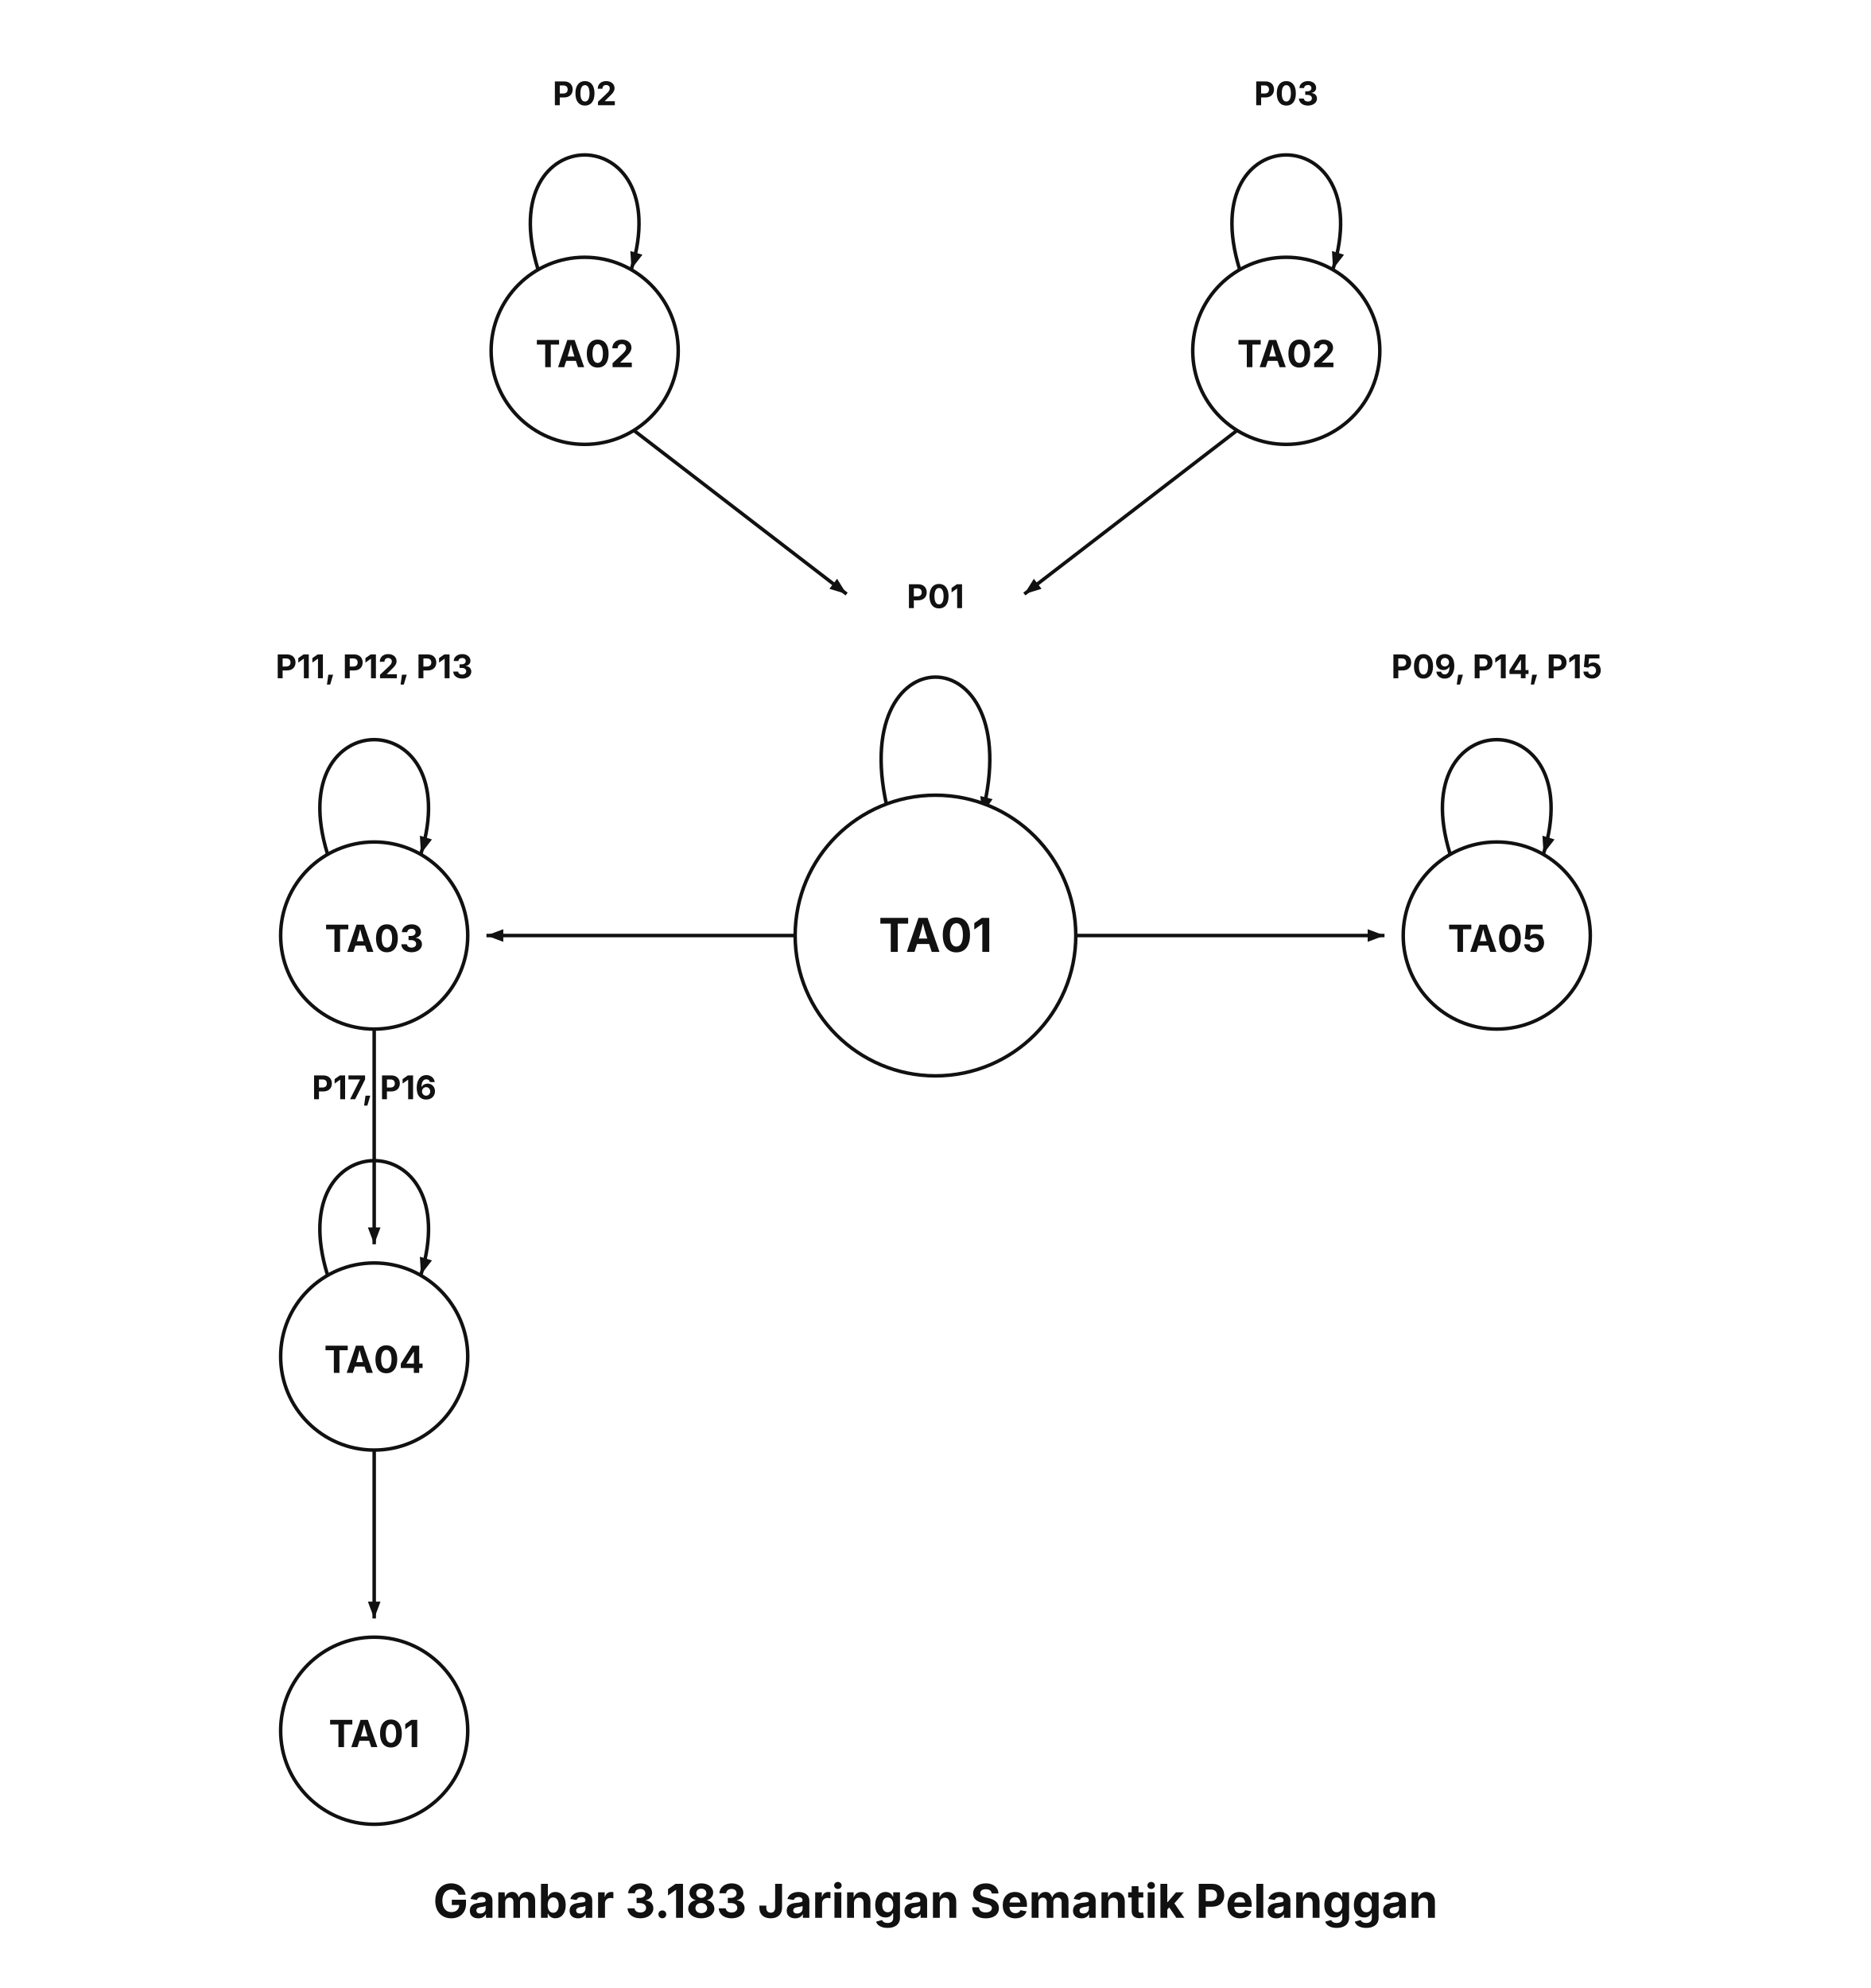
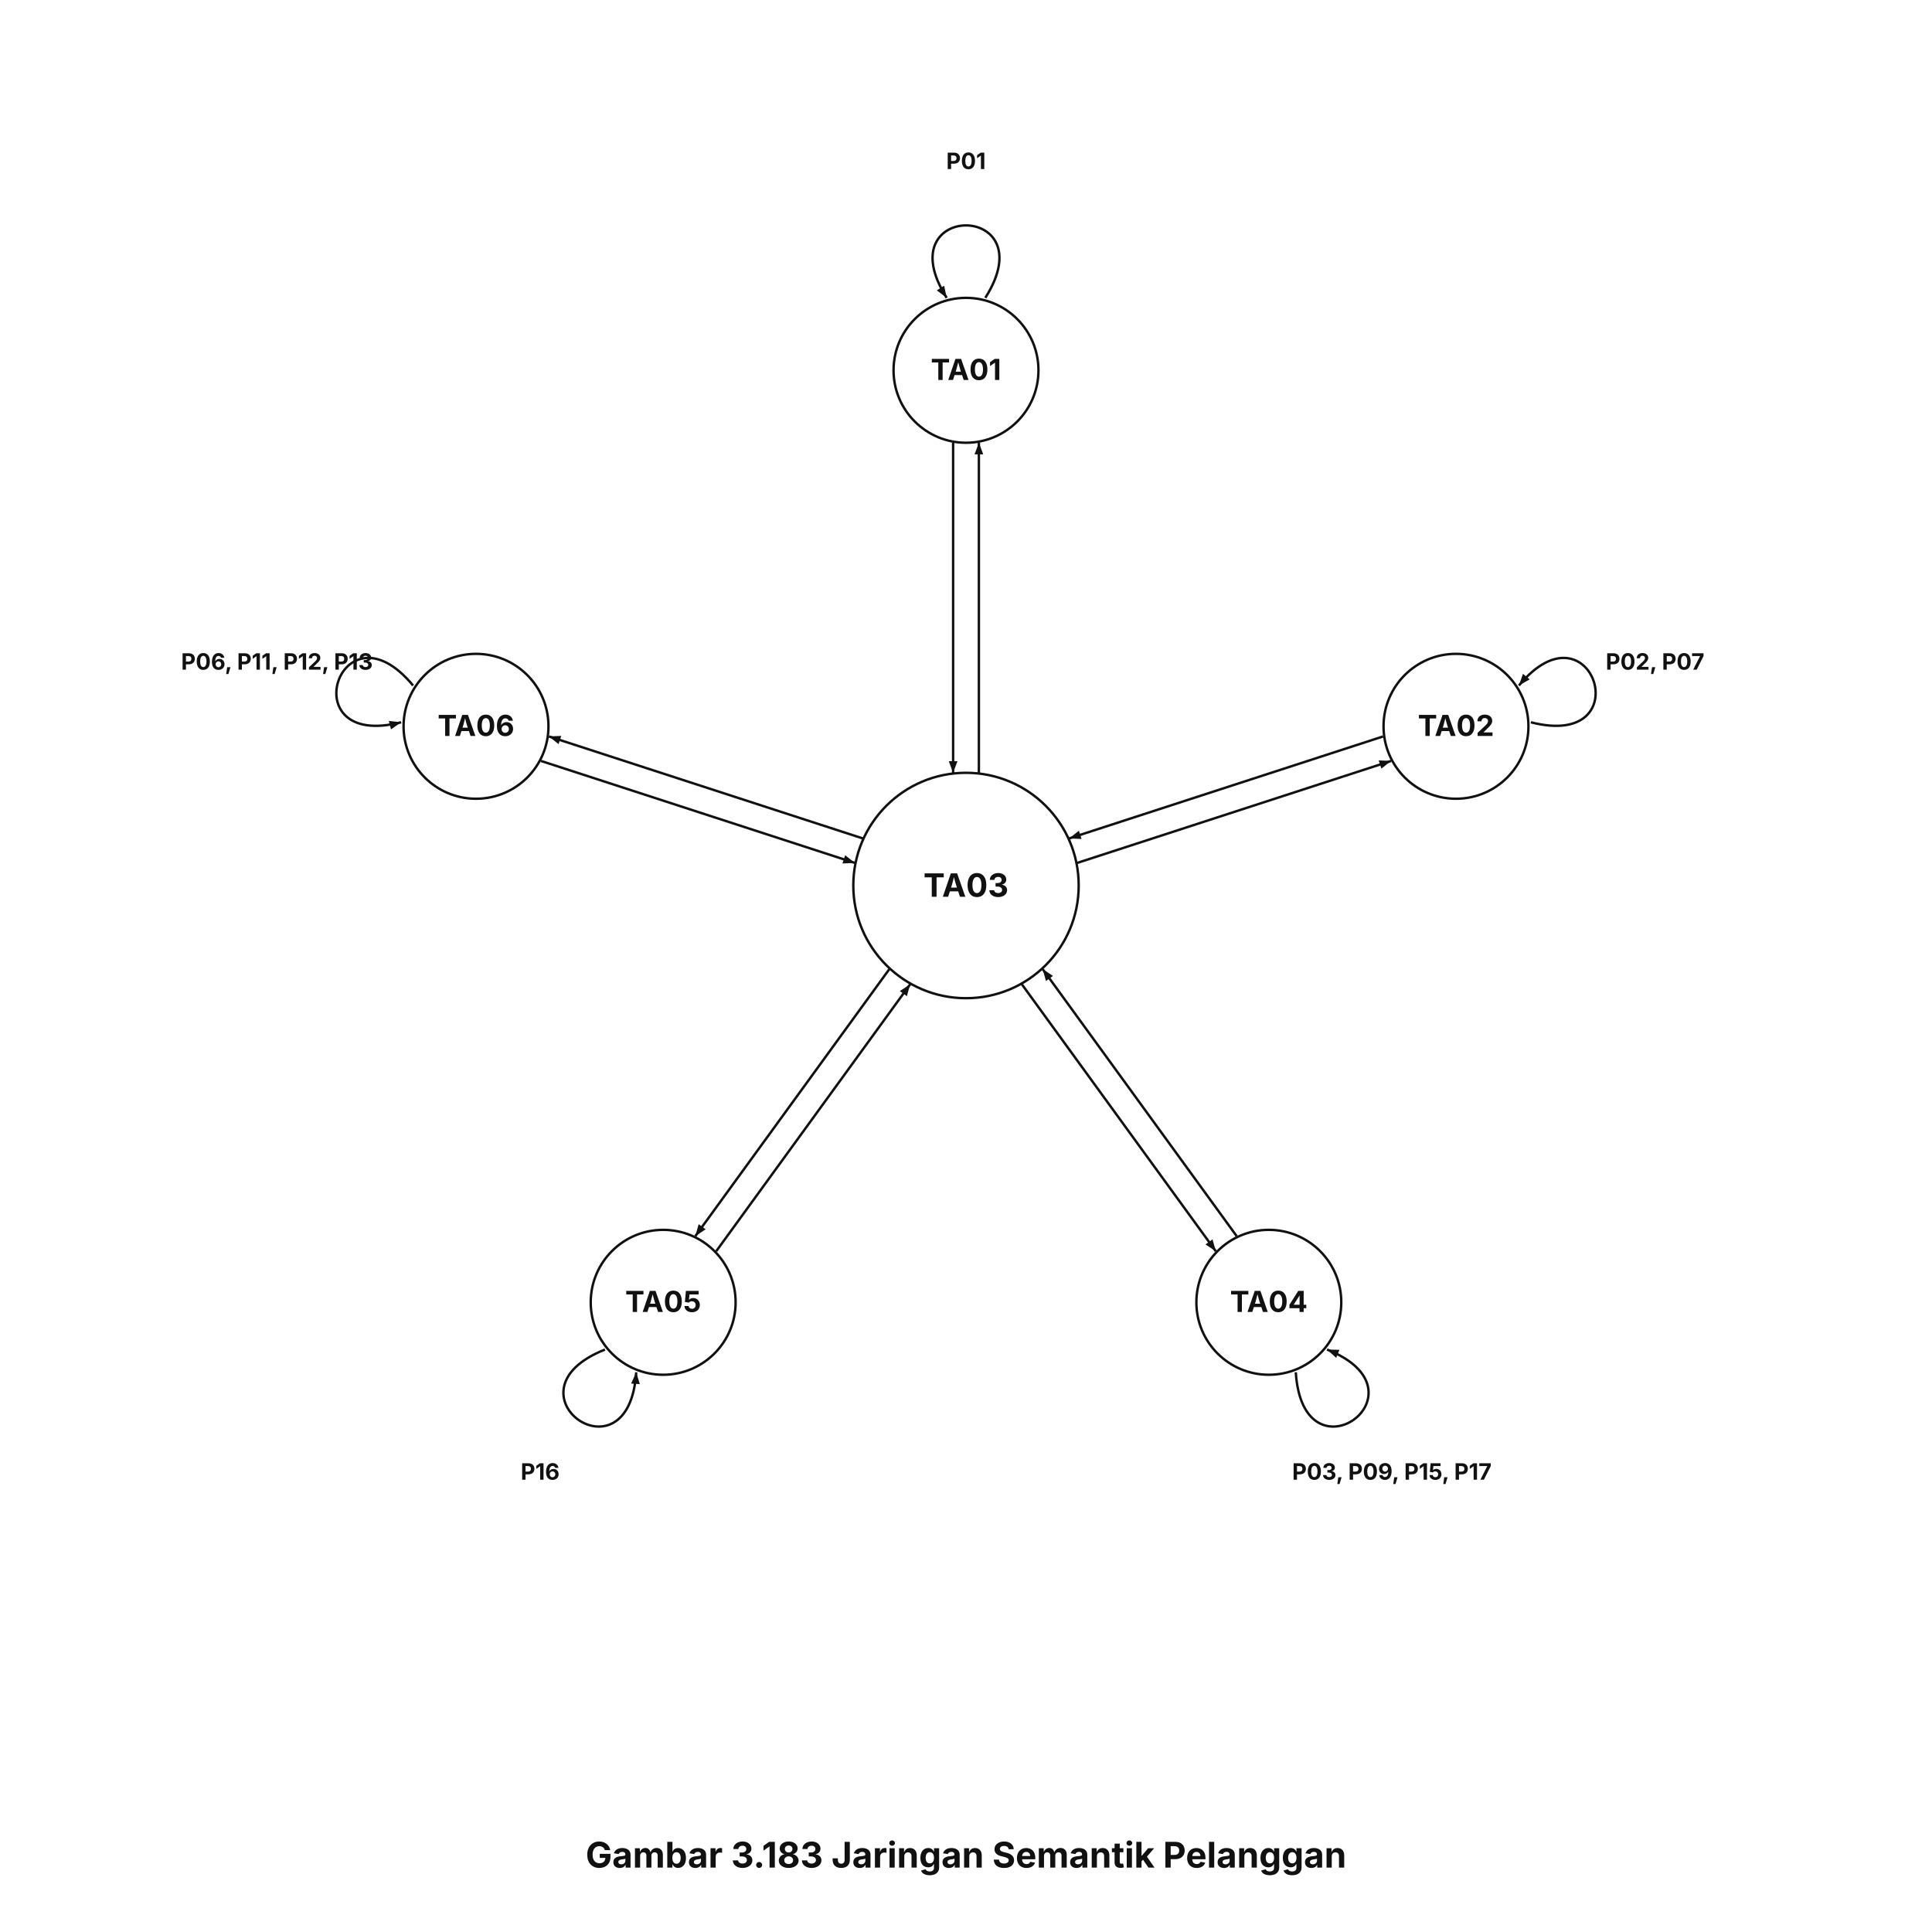
- <svg xmlns="http://www.w3.org/2000/svg" width="800" height="850" viewBox="0 0 800 850">
-   <rect width="800" height="850" fill="#ffffff" />
+ <svg xmlns="http://www.w3.org/2000/svg" width="1200" height="1200" viewBox="0 0 1200 1200">
+   <rect width="1200" height="1200" fill="#ffffff" />
  <defs>
    <marker id="arrow" viewBox="0 0 10 10" refX="8" refY="5" markerWidth="6" markerHeight="6" orient="auto">
      <path d="M 0 2 L 8 5 L 0 8 Z" fill="#111111" />
    </marker>
  </defs>
-   <text x="400" y="820" font-family="Inter, Poppins, Arial, sans-serif" font-size="20" font-weight="700" fill="#111111" text-anchor="middle">Gambar 3.183 Jaringan Semantik Pelanggan</text>
-   <path d="M 271 184 L 362 254" stroke="#111111" stroke-width="1.5" fill="none" marker-end="url(#arrow)" />
-   <path d="M 529 184 L 438 254" stroke="#111111" stroke-width="1.5" fill="none" marker-end="url(#arrow)" />
-   <path d="M 340 400 L 208 400" stroke="#111111" stroke-width="1.5" fill="none" marker-end="url(#arrow)" />
-   <path d="M 460 400 L 592 400" stroke="#111111" stroke-width="1.5" fill="none" marker-end="url(#arrow)" />
-   <path d="M 160 440 L 160 532" stroke="#111111" stroke-width="1.5" fill="none" marker-end="url(#arrow)" />
-   <path d="M 160 620 L 160 692" stroke="#111111" stroke-width="1.5" fill="none" marker-end="url(#arrow)" />
-   <path d="M 230 115 C 210 50, 290 50, 270 115" stroke="#111111" stroke-width="1.5" fill="none" marker-end="url(#arrow)" />
-   <text x="250" y="45" font-family="Inter, Poppins, Arial, sans-serif" font-size="14" font-weight="700" fill="#111111" text-anchor="middle">P02</text>
-   <path d="M 530 115 C 510 50, 590 50, 570 115" stroke="#111111" stroke-width="1.5" fill="none" marker-end="url(#arrow)" />
-   <text x="550" y="45" font-family="Inter, Poppins, Arial, sans-serif" font-size="14" font-weight="700" fill="#111111" text-anchor="middle">P03</text>
-   <path d="M 380 348 C 360 270, 440 270, 420 348" stroke="#111111" stroke-width="1.5" fill="none" marker-end="url(#arrow)" />
-   <text x="400" y="260" font-family="Inter, Poppins, Arial, sans-serif" font-size="14" font-weight="700" fill="#111111" text-anchor="middle">P01</text>
-   <path d="M 140 365 C 120 300, 200 300, 180 365" stroke="#111111" stroke-width="1.5" fill="none" marker-end="url(#arrow)" />
-   <text x="160" y="290" font-family="Inter, Poppins, Arial, sans-serif" font-size="14" font-weight="700" fill="#111111" text-anchor="middle">P11, P12, P13</text>
-   <path d="M 140 545 C 120 480, 200 480, 180 545" stroke="#111111" stroke-width="1.5" fill="none" marker-end="url(#arrow)" />
-   <text x="160" y="470" font-family="Inter, Poppins, Arial, sans-serif" font-size="14" font-weight="700" fill="#111111" text-anchor="middle">P17, P16</text>
-   <path d="M 620 365 C 600 300, 680 300, 660 365" stroke="#111111" stroke-width="1.5" fill="none" marker-end="url(#arrow)" />
-   <text x="640" y="290" font-family="Inter, Poppins, Arial, sans-serif" font-size="14" font-weight="700" fill="#111111" text-anchor="middle">P09, P14, P15</text>
-   <circle cx="250" cy="150" r="40" fill="#ffffff" stroke="#111111" stroke-width="1.5" />
-   <text x="250" y="157" font-family="Inter, Poppins, Arial, sans-serif" font-size="16" font-weight="700" fill="#111111" text-anchor="middle">TA02</text>
-   <circle cx="550" cy="150" r="40" fill="#ffffff" stroke="#111111" stroke-width="1.5" />
-   <text x="550" y="157" font-family="Inter, Poppins, Arial, sans-serif" font-size="16" font-weight="700" fill="#111111" text-anchor="middle">TA02</text>
-   <circle cx="400" cy="400" r="60" fill="#ffffff" stroke="#111111" stroke-width="1.5" />
-   <text x="400" y="407" font-family="Inter, Poppins, Arial, sans-serif" font-size="20" font-weight="700" fill="#111111" text-anchor="middle">TA01</text>
-   <circle cx="160" cy="400" r="40" fill="#ffffff" stroke="#111111" stroke-width="1.5" />
-   <text x="160" y="407" font-family="Inter, Poppins, Arial, sans-serif" font-size="16" font-weight="700" fill="#111111" text-anchor="middle">TA03</text>
-   <circle cx="160" cy="580" r="40" fill="#ffffff" stroke="#111111" stroke-width="1.5" />
-   <text x="160" y="587" font-family="Inter, Poppins, Arial, sans-serif" font-size="16" font-weight="700" fill="#111111" text-anchor="middle">TA04</text>
-   <circle cx="160" cy="740" r="40" fill="#ffffff" stroke="#111111" stroke-width="1.5" />
-   <text x="160" y="747" font-family="Inter, Poppins, Arial, sans-serif" font-size="16" font-weight="700" fill="#111111" text-anchor="middle">TA01</text>
-   <circle cx="640" cy="400" r="40" fill="#ffffff" stroke="#111111" stroke-width="1.5" />
-   <text x="640" y="407" font-family="Inter, Poppins, Arial, sans-serif" font-size="16" font-weight="700" fill="#111111" text-anchor="middle">TA05</text>
+   <text x="600" y="1160" font-family="Inter, Poppins, Arial, sans-serif" font-size="22" font-weight="700" fill="#111111" text-anchor="middle">Gambar 3.183 Jaringan Semantik Pelanggan</text>
+   <circle cx="600" cy="550" r="70" fill="#ffffff" stroke="#111111" stroke-width="1.5" />
+   <text x="600" y="557" font-family="Inter, Poppins, Arial, sans-serif" font-size="20" font-weight="700" fill="#111111" text-anchor="middle">TA03</text>
+   <path d="M 608 480 L 608 275" stroke="#111111" stroke-width="1.5" fill="none" marker-end="url(#arrow)" />
+   <path d="M 592 275 L 592 480" stroke="#111111" stroke-width="1.5" fill="none" marker-end="url(#arrow)" />
+   <circle cx="600" cy="230" r="45" fill="#ffffff" stroke="#111111" stroke-width="1.5" />
+   <text x="600" y="236" font-family="Inter, Poppins, Arial, sans-serif" font-size="18" font-weight="700" fill="#111111" text-anchor="middle">TA01</text>
+   <path d="M 612 185 C 650 125, 550 125, 588 185" stroke="#111111" stroke-width="1.5" fill="none" marker-end="url(#arrow)" />
+   <text x="600" y="105" font-family="Inter, Poppins, Arial, sans-serif" font-size="14" font-weight="700" fill="#111111" text-anchor="middle">P01</text>
+   <path d="M 669.046 535.977 L 864.013 472.629" stroke="#111111" stroke-width="1.5" fill="none" marker-end="url(#arrow)" />
+   <path d="M 859.068 457.412 L 664.102 520.76" stroke="#111111" stroke-width="1.5" fill="none" marker-end="url(#arrow)" />
+   <circle cx="904.338" cy="451.115" r="45" fill="#ffffff" stroke="#111111" stroke-width="1.5" />
+   <text x="904.338" y="457.115" font-family="Inter, Poppins, Arial, sans-serif" font-size="18" font-weight="700" fill="#111111" text-anchor="middle">TA02</text>
+   <path d="M 950.844 448.621 C 1019.65 466.221, 988.748 371.115, 943.427 425.796" stroke="#111111" stroke-width="1.5" fill="none" marker-end="url(#arrow)" />
+   <text x="1027.975" y="415.942" font-family="Inter, Poppins, Arial, sans-serif" font-size="14" font-weight="700" fill="#111111" text-anchor="middle">P02, P07</text>
+   <path d="M 634.673 611.333 L 755.169 777.182" stroke="#111111" stroke-width="1.5" fill="none" marker-end="url(#arrow)" />
+   <path d="M 768.113 767.777 L 647.617 601.929" stroke="#111111" stroke-width="1.5" fill="none" marker-end="url(#arrow)" />
+   <circle cx="788.091" cy="808.885" r="45" fill="#ffffff" stroke="#111111" stroke-width="1.5" />
+   <text x="788.091" y="814.885" font-family="Inter, Poppins, Arial, sans-serif" font-size="18" font-weight="700" fill="#111111" text-anchor="middle">TA04</text>
+   <path d="M 804.833 852.345 C 809.358 923.221, 890.26 864.443, 824.25 838.238" stroke="#111111" stroke-width="1.5" fill="none" marker-end="url(#arrow)" />
+   <text x="864.503" y="919.058" font-family="Inter, Poppins, Arial, sans-serif" font-size="14" font-weight="700" fill="#111111" text-anchor="middle">P03, P09, P15, P17</text>
+   <path d="M 552.383 601.929 L 431.887 767.777" stroke="#111111" stroke-width="1.5" fill="none" marker-end="url(#arrow)" />
+   <path d="M 444.831 777.182 L 565.327 611.333" stroke="#111111" stroke-width="1.5" fill="none" marker-end="url(#arrow)" />
+   <circle cx="411.909" cy="808.885" r="45" fill="#ffffff" stroke="#111111" stroke-width="1.5" />
+   <text x="411.909" y="814.885" font-family="Inter, Poppins, Arial, sans-serif" font-size="18" font-weight="700" fill="#111111" text-anchor="middle">TA05</text>
+   <path d="M 375.75 838.238 C 309.74 864.443, 390.642 923.221, 395.167 852.345" stroke="#111111" stroke-width="1.5" fill="none" marker-end="url(#arrow)" />
+   <text x="335.497" y="919.058" font-family="Inter, Poppins, Arial, sans-serif" font-size="14" font-weight="700" fill="#111111" text-anchor="middle">P16</text>
+   <path d="M 535.898 520.76 L 340.932 457.412" stroke="#111111" stroke-width="1.5" fill="none" marker-end="url(#arrow)" />
+   <path d="M 335.987 472.629 L 530.954 535.977" stroke="#111111" stroke-width="1.5" fill="none" marker-end="url(#arrow)" />
+   <circle cx="295.662" cy="451.115" r="45" fill="#ffffff" stroke="#111111" stroke-width="1.5" />
+   <text x="295.662" y="457.115" font-family="Inter, Poppins, Arial, sans-serif" font-size="18" font-weight="700" fill="#111111" text-anchor="middle">TA06</text>
+   <path d="M 256.573 425.796 C 211.252 371.115, 180.35 466.221, 249.156 448.621" stroke="#111111" stroke-width="1.5" fill="none" marker-end="url(#arrow)" />
+   <text x="172.025" y="415.942" font-family="Inter, Poppins, Arial, sans-serif" font-size="14" font-weight="700" fill="#111111" text-anchor="middle">P06, P11, P12, P13</text>
</svg>
